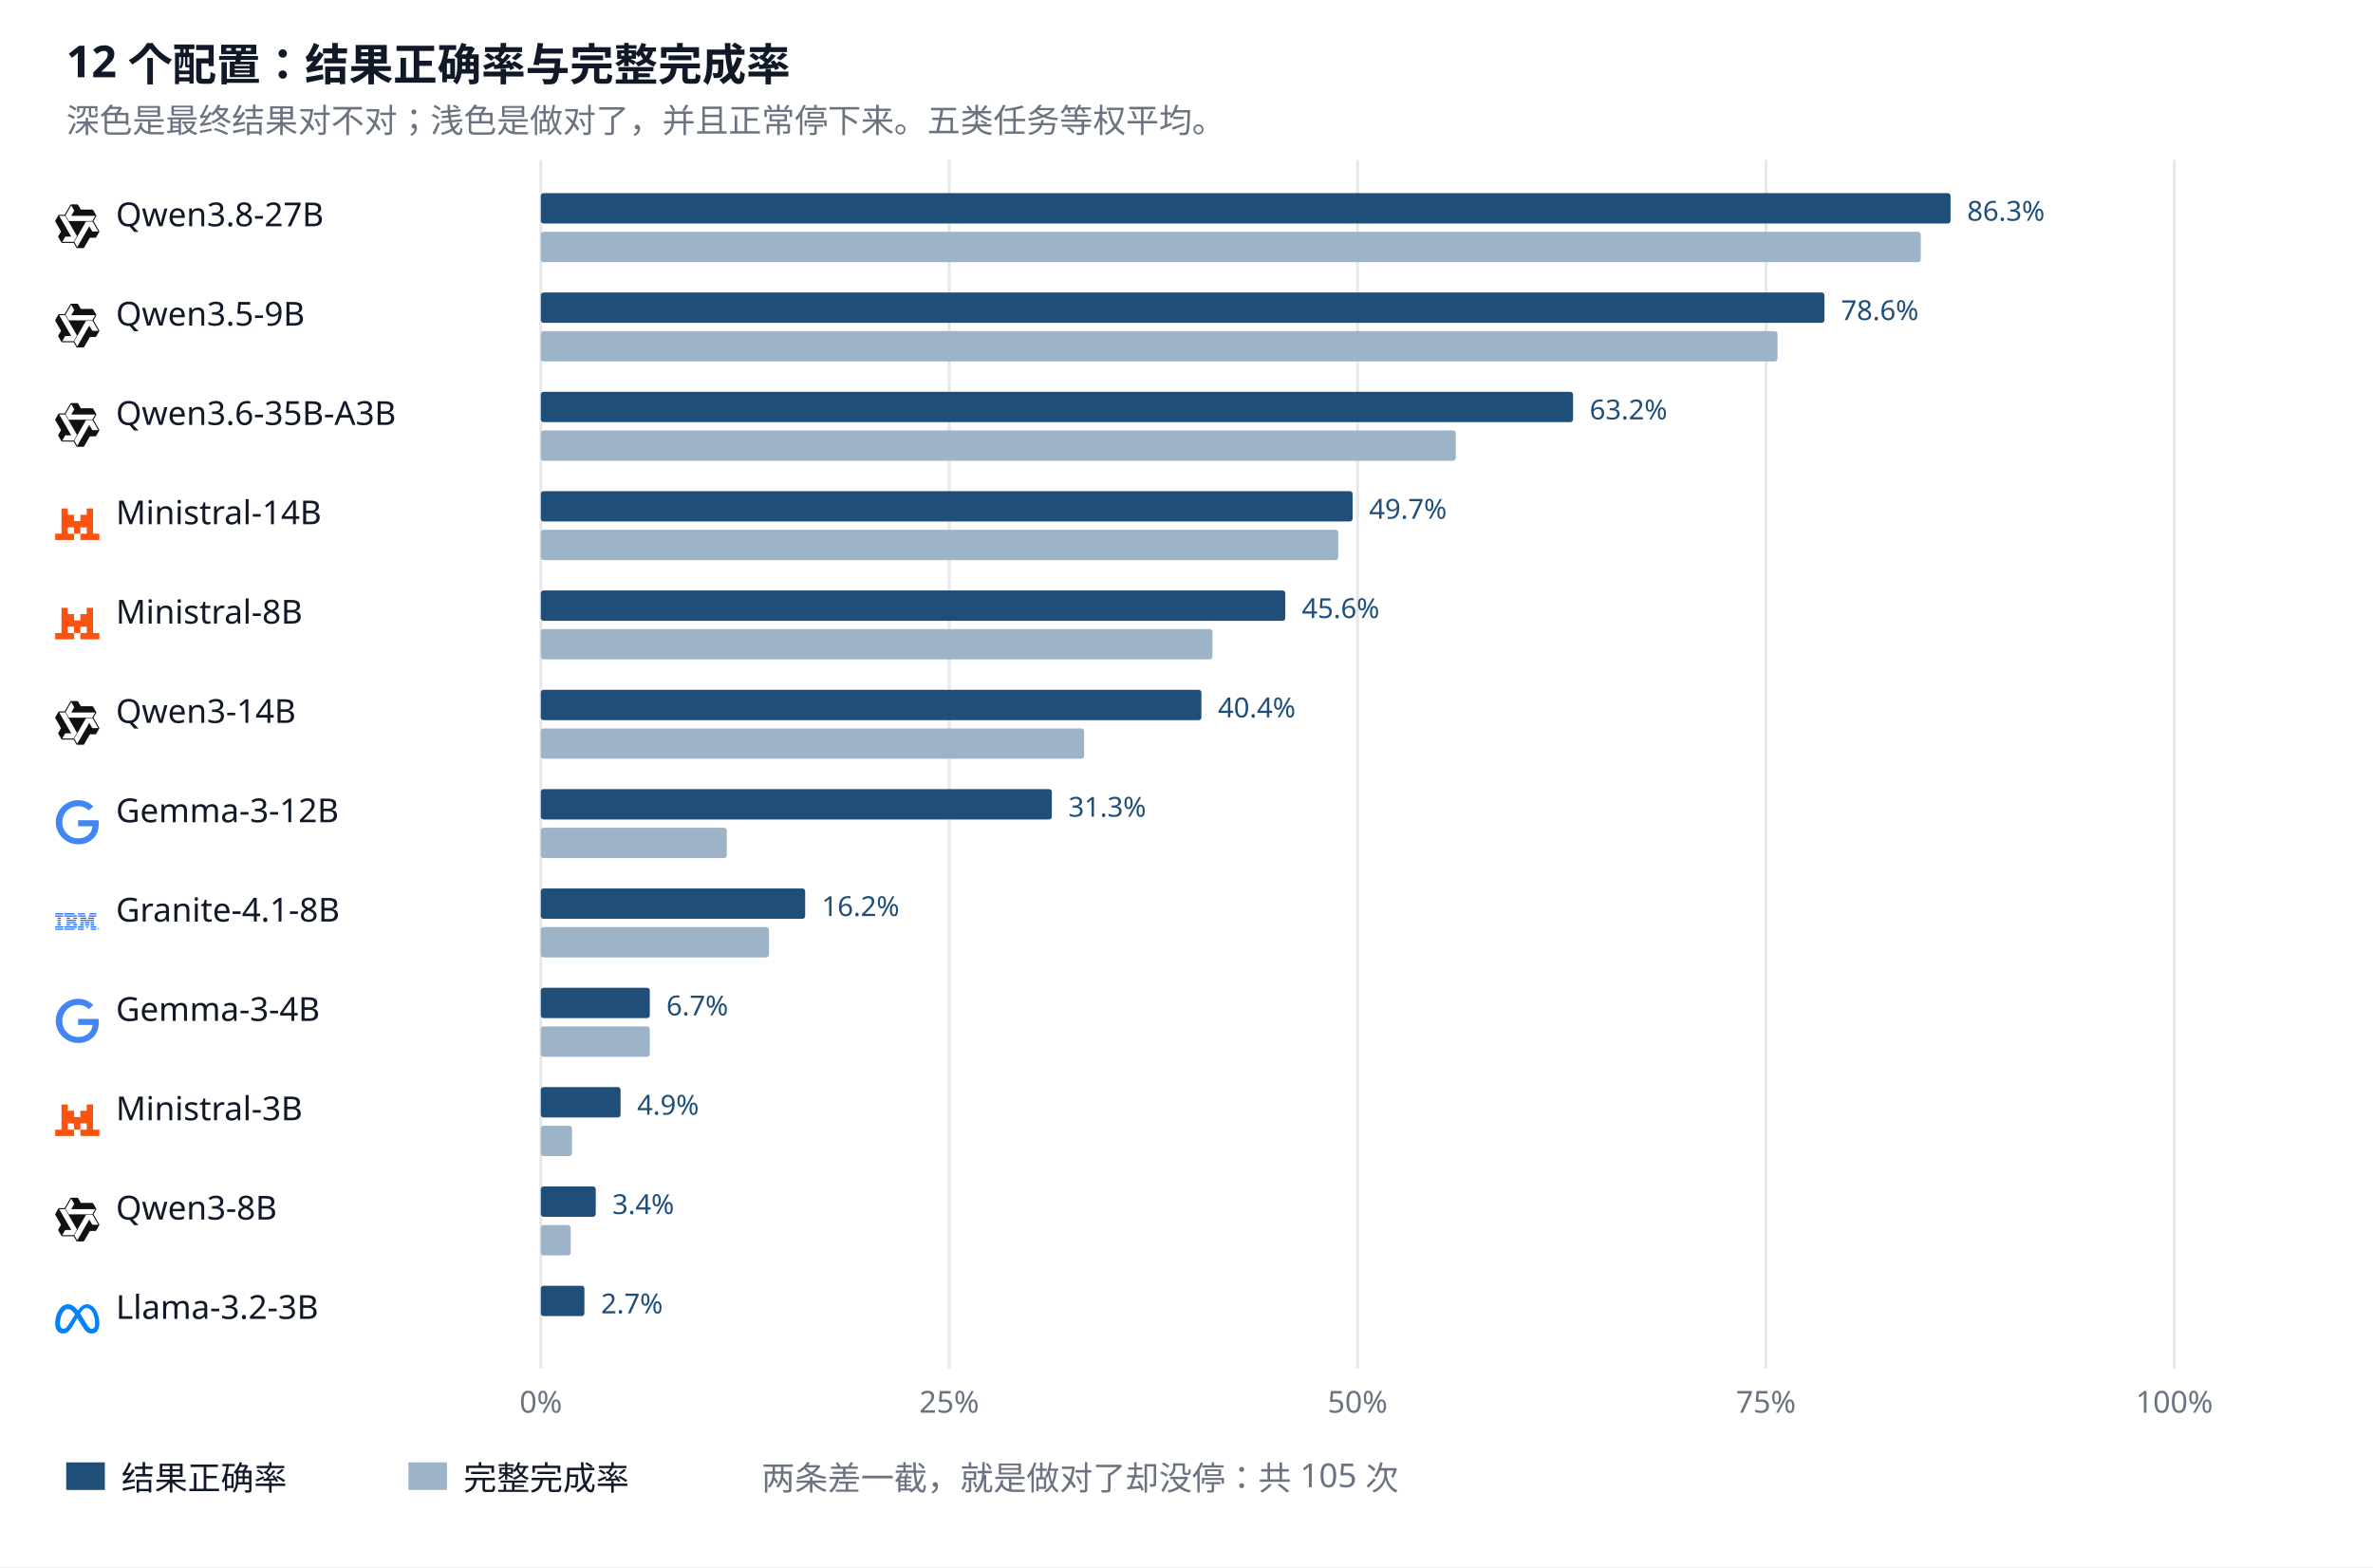
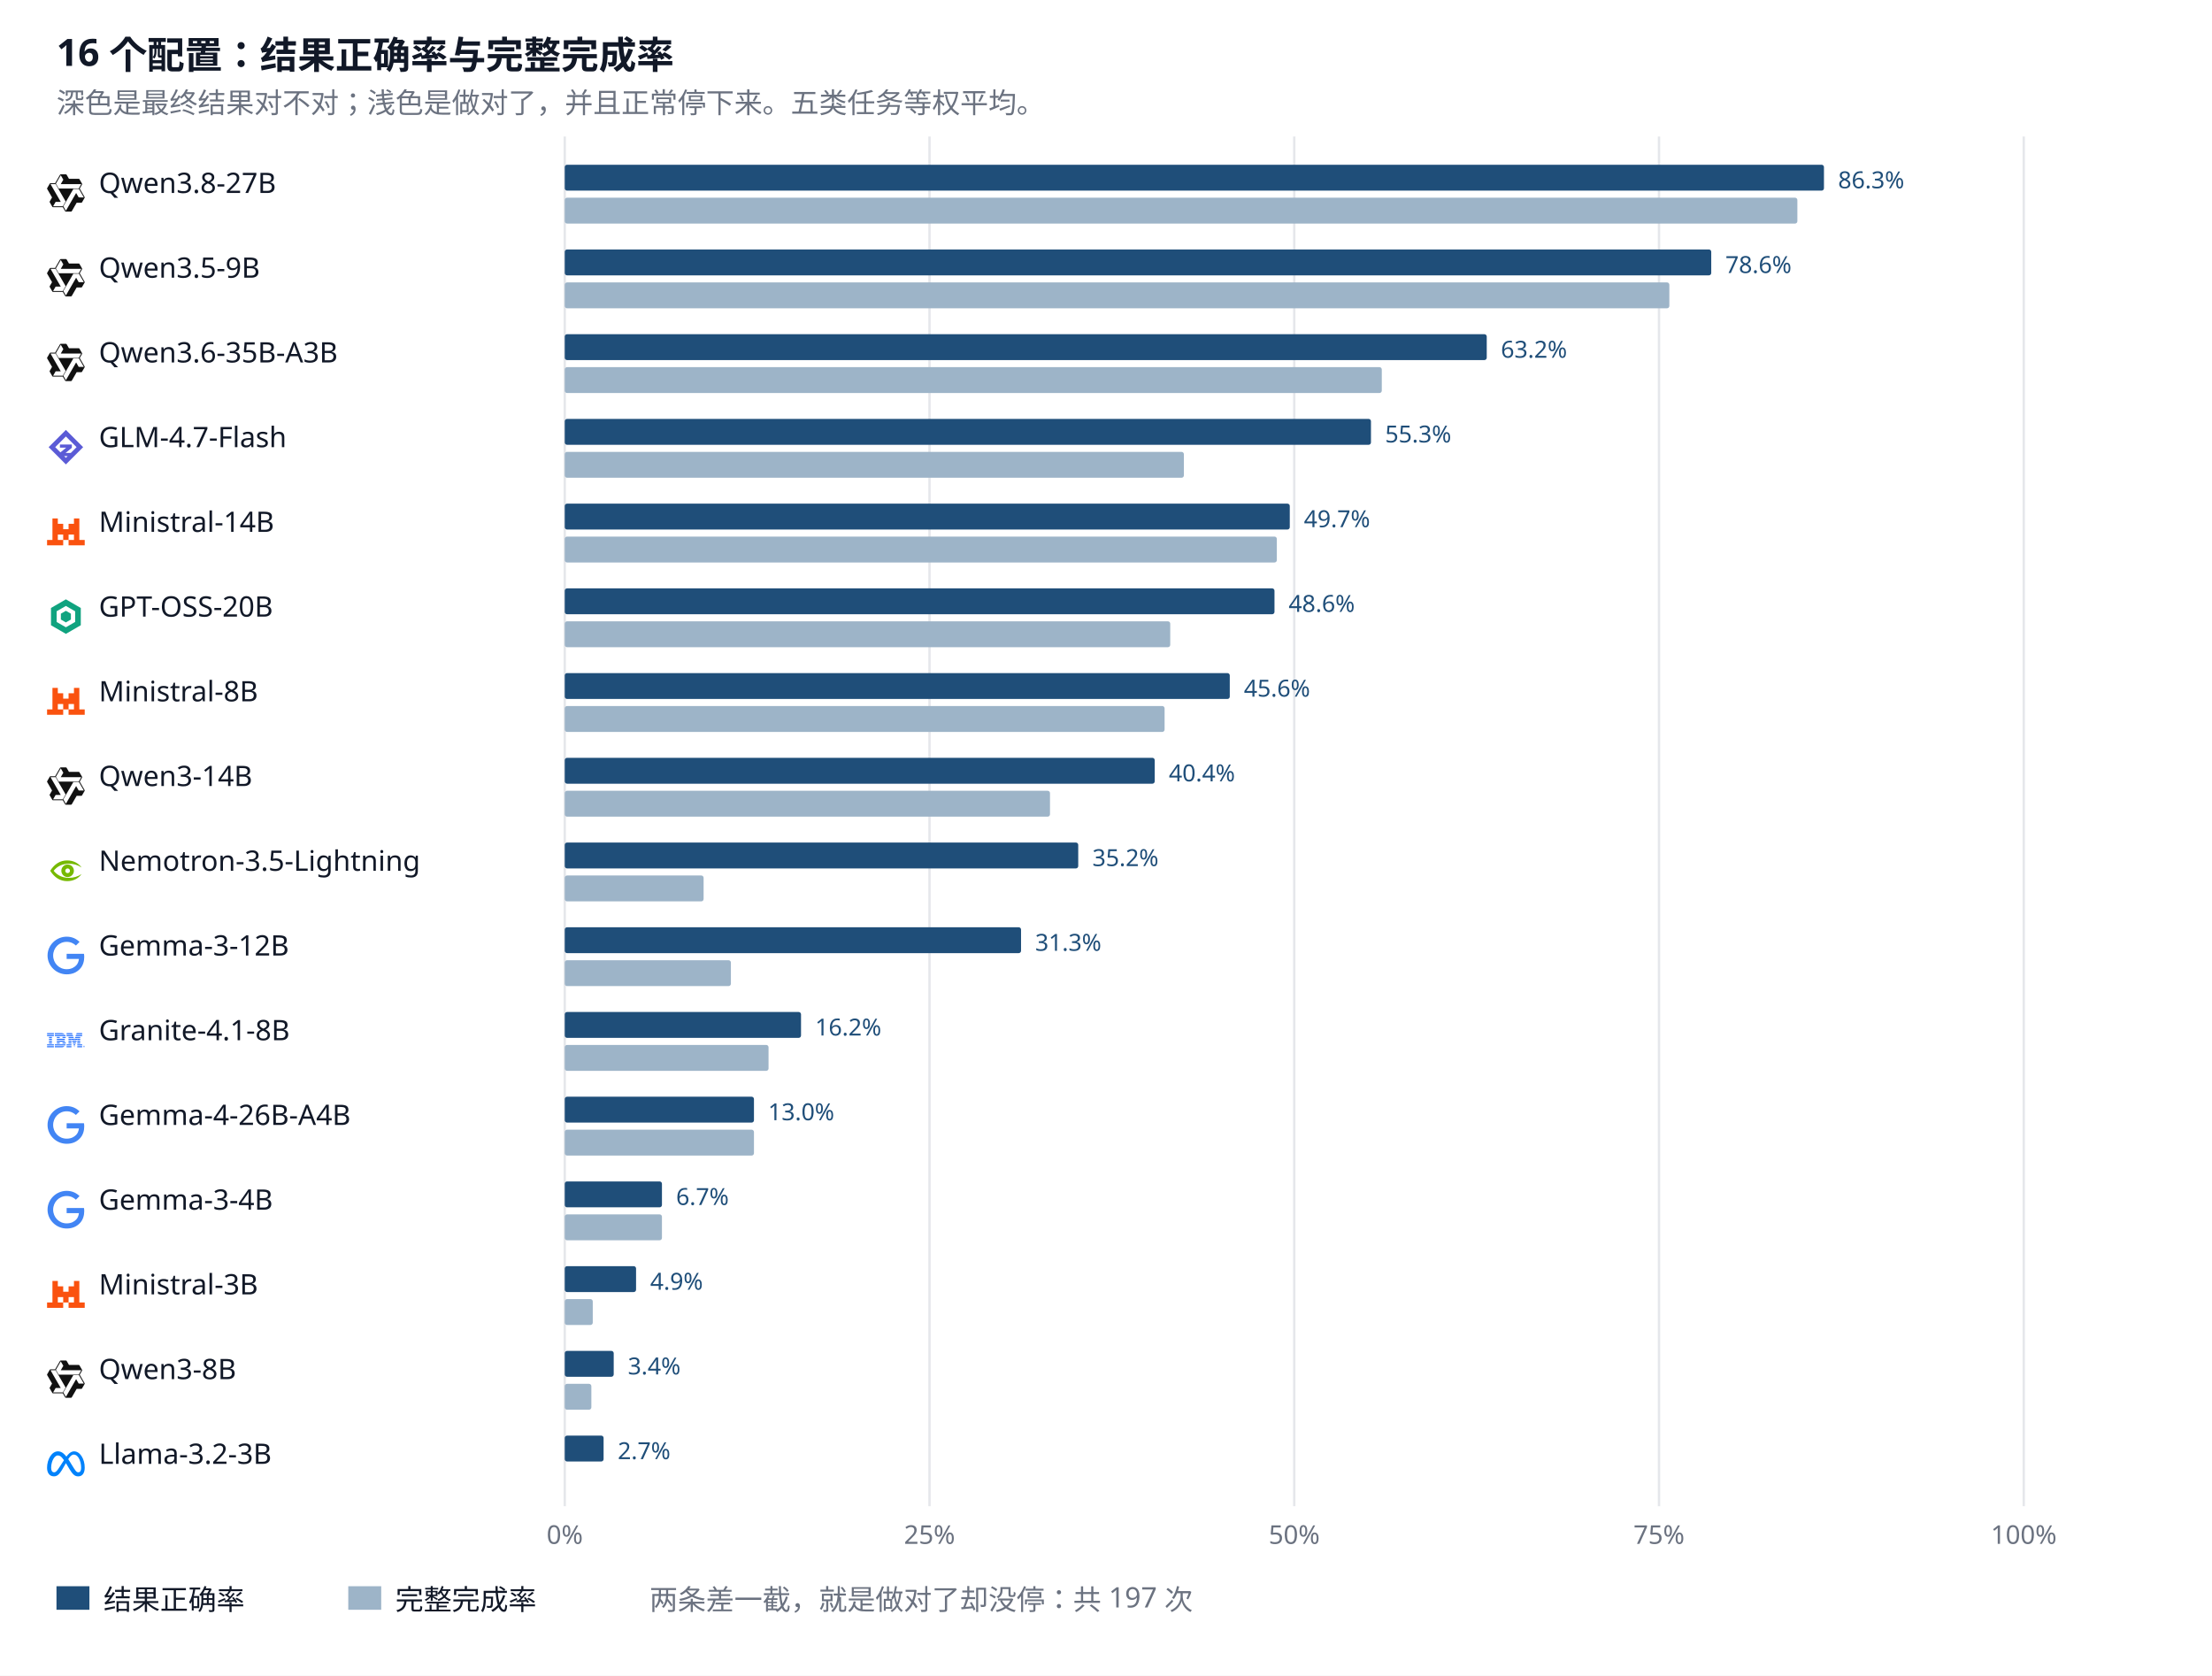
- <svg xmlns="http://www.w3.org/2000/svg" width="860" height="568" viewBox="0 0 860 568" role="img" aria-label="12 个配置的结果正确率与完整完成率">
+ <svg xmlns="http://www.w3.org/2000/svg" width="940" height="712" viewBox="0 0 940 712" role="img" aria-label="16 个配置的结果正确率与完整完成率">
  <rect width="100%" height="100%" fill="#ffffff" />
-   <text x="24" y="28" font-family="ui-sans-serif, system-ui, sans-serif" font-size="16" font-weight="600" fill="#111827">12 个配置：结果正确率与完整完成率</text>
+   <text x="24" y="28" font-family="ui-sans-serif, system-ui, sans-serif" font-size="16" font-weight="600" fill="#111827">16 个配置：结果正确率与完整完成率</text>
  <text x="24" y="48" font-family="ui-sans-serif, system-ui, sans-serif" font-size="12" fill="#6b7280">深色是最终结果对不对；浅色是做对了，并且正常停下来。五类任务等权平均。</text>
-   <line x1="196.0" y1="58.0" x2="196.0" y2="496.0" stroke="#e5e7eb" stroke-width="1" />
-   <text x="196.0" y="512.0" text-anchor="middle" font-family="ui-sans-serif, system-ui, sans-serif" font-size="11" fill="#6b7280">0%</text>
-   <line x1="344.0" y1="58.0" x2="344.0" y2="496.0" stroke="#e5e7eb" stroke-width="1" />
-   <text x="344.0" y="512.0" text-anchor="middle" font-family="ui-sans-serif, system-ui, sans-serif" font-size="11" fill="#6b7280">25%</text>
-   <line x1="492.0" y1="58.0" x2="492.0" y2="496.0" stroke="#e5e7eb" stroke-width="1" />
-   <text x="492.0" y="512.0" text-anchor="middle" font-family="ui-sans-serif, system-ui, sans-serif" font-size="11" fill="#6b7280">50%</text>
-   <line x1="640.0" y1="58.0" x2="640.0" y2="496.0" stroke="#e5e7eb" stroke-width="1" />
-   <text x="640.0" y="512.0" text-anchor="middle" font-family="ui-sans-serif, system-ui, sans-serif" font-size="11" fill="#6b7280">75%</text>
-   <line x1="788.0" y1="58.0" x2="788.0" y2="496.0" stroke="#e5e7eb" stroke-width="1" />
-   <text x="788.0" y="512.0" text-anchor="middle" font-family="ui-sans-serif, system-ui, sans-serif" font-size="11" fill="#6b7280">100%</text>
+   <line x1="240.0" y1="58.0" x2="240.0" y2="640.0" stroke="#e5e7eb" stroke-width="1" />
+   <text x="240.0" y="656.0" text-anchor="middle" font-family="ui-sans-serif, system-ui, sans-serif" font-size="11" fill="#6b7280">0%</text>
+   <line x1="395.0" y1="58.0" x2="395.0" y2="640.0" stroke="#e5e7eb" stroke-width="1" />
+   <text x="395.0" y="656.0" text-anchor="middle" font-family="ui-sans-serif, system-ui, sans-serif" font-size="11" fill="#6b7280">25%</text>
+   <line x1="550.0" y1="58.0" x2="550.0" y2="640.0" stroke="#e5e7eb" stroke-width="1" />
+   <text x="550.0" y="656.0" text-anchor="middle" font-family="ui-sans-serif, system-ui, sans-serif" font-size="11" fill="#6b7280">50%</text>
+   <line x1="705.0" y1="58.0" x2="705.0" y2="640.0" stroke="#e5e7eb" stroke-width="1" />
+   <text x="705.0" y="656.0" text-anchor="middle" font-family="ui-sans-serif, system-ui, sans-serif" font-size="11" fill="#6b7280">75%</text>
+   <line x1="860.0" y1="58.0" x2="860.0" y2="640.0" stroke="#e5e7eb" stroke-width="1" />
+   <text x="860.0" y="656.0" text-anchor="middle" font-family="ui-sans-serif, system-ui, sans-serif" font-size="11" fill="#6b7280">100%</text>
  <g transform="translate(20.0,74.0) scale(0.6667)" aria-label="Qwen">
    <path d="M23.919 14.545 20.817 9.17l1.47-2.544a.56.56 0 0 0 0-.566l-1.633-2.83a.57.57 0 0 0-.49-.283h-6.207L12.487.402a.57.57 0 0 0-.49-.284H8.732a.56.56 0 0 0-.49.284L5.139 5.775h-2.94a.56.56 0 0 0-.49.284L.077 8.887a.56.56 0 0 0 0 .567L3.18 14.83l-1.47 2.545a.56.56 0 0 0 0 .566l1.634 2.83a.57.57 0 0 0 .49.283h6.205l1.47 2.545a.57.57 0 0 0 .49.284h3.266a.57.57 0 0 0 .49-.284l3.104-5.375h2.94a.57.57 0 0 0 .49-.283l1.634-2.828a.55.55 0 0 0-.004-.568M8.733.686l1.634 2.828-1.634 2.828H21.8L20.164 9.17H7.425L5.63 6.06Zm1.306 19.801-6.205-.002 1.634-2.83h3.265L2.201 6.344h3.267q3.182 5.517 6.367 11.032zm10.124-5.66L18.53 12l-6.532 11.315-1.634-2.83c2.129-3.673 4.25-7.351 6.373-11.028h3.592l3.102 5.374z" fill="#111111" />
  </g>
  <text x="42" y="82.0" text-anchor="start" font-family="ui-sans-serif, system-ui, sans-serif" font-size="12" fill="#111827">Qwen3.8-27B</text>
-   <rect x="196.0" y="70.0" width="510.9" height="11" fill="#1f4e79" rx="1" />
-   <rect x="196.0" y="84.0" width="500.1" height="11" fill="#9db4c8" rx="1" />
-   <text x="712.9" y="80.0" font-family="ui-sans-serif, system-ui, sans-serif" font-size="10" fill="#1f4e79">86.3%</text>
+   <rect x="240.0" y="70.0" width="535.1" height="11" fill="#1f4e79" rx="1" />
+   <rect x="240.0" y="84.0" width="523.8" height="11" fill="#9db4c8" rx="1" />
+   <text x="781.1" y="80.0" font-family="ui-sans-serif, system-ui, sans-serif" font-size="10" fill="#1f4e79">86.3%</text>
  <g transform="translate(20.0,110.0) scale(0.6667)" aria-label="Qwen">
    <path d="M23.919 14.545 20.817 9.17l1.47-2.544a.56.56 0 0 0 0-.566l-1.633-2.83a.57.57 0 0 0-.49-.283h-6.207L12.487.402a.57.57 0 0 0-.49-.284H8.732a.56.56 0 0 0-.49.284L5.139 5.775h-2.94a.56.56 0 0 0-.49.284L.077 8.887a.56.56 0 0 0 0 .567L3.18 14.83l-1.47 2.545a.56.56 0 0 0 0 .566l1.634 2.83a.57.57 0 0 0 .49.283h6.205l1.47 2.545a.57.57 0 0 0 .49.284h3.266a.57.57 0 0 0 .49-.284l3.104-5.375h2.94a.57.57 0 0 0 .49-.283l1.634-2.828a.55.55 0 0 0-.004-.568M8.733.686l1.634 2.828-1.634 2.828H21.8L20.164 9.17H7.425L5.63 6.06Zm1.306 19.801-6.205-.002 1.634-2.83h3.265L2.201 6.344h3.267q3.182 5.517 6.367 11.032zm10.124-5.66L18.53 12l-6.532 11.315-1.634-2.83c2.129-3.673 4.25-7.351 6.373-11.028h3.592l3.102 5.374z" fill="#111111" />
  </g>
  <text x="42" y="118.0" text-anchor="start" font-family="ui-sans-serif, system-ui, sans-serif" font-size="12" fill="#111827">Qwen3.5-9B</text>
-   <rect x="196.0" y="106.0" width="465.2" height="11" fill="#1f4e79" rx="1" />
-   <rect x="196.0" y="120.0" width="448.2" height="11" fill="#9db4c8" rx="1" />
-   <text x="667.2" y="116.0" font-family="ui-sans-serif, system-ui, sans-serif" font-size="10" fill="#1f4e79">78.6%</text>
+   <rect x="240.0" y="106.0" width="487.2" height="11" fill="#1f4e79" rx="1" />
+   <rect x="240.0" y="120.0" width="469.4" height="11" fill="#9db4c8" rx="1" />
+   <text x="733.2" y="116.0" font-family="ui-sans-serif, system-ui, sans-serif" font-size="10" fill="#1f4e79">78.6%</text>
  <g transform="translate(20.0,146.0) scale(0.6667)" aria-label="Qwen">
    <path d="M23.919 14.545 20.817 9.17l1.47-2.544a.56.56 0 0 0 0-.566l-1.633-2.83a.57.57 0 0 0-.49-.283h-6.207L12.487.402a.57.57 0 0 0-.49-.284H8.732a.56.56 0 0 0-.49.284L5.139 5.775h-2.94a.56.56 0 0 0-.49.284L.077 8.887a.56.56 0 0 0 0 .567L3.18 14.83l-1.47 2.545a.56.56 0 0 0 0 .566l1.634 2.83a.57.57 0 0 0 .49.283h6.205l1.47 2.545a.57.57 0 0 0 .49.284h3.266a.57.57 0 0 0 .49-.284l3.104-5.375h2.94a.57.57 0 0 0 .49-.283l1.634-2.828a.55.55 0 0 0-.004-.568M8.733.686l1.634 2.828-1.634 2.828H21.8L20.164 9.17H7.425L5.63 6.06Zm1.306 19.801-6.205-.002 1.634-2.83h3.265L2.201 6.344h3.267q3.182 5.517 6.367 11.032zm10.124-5.66L18.53 12l-6.532 11.315-1.634-2.83c2.129-3.673 4.25-7.351 6.373-11.028h3.592l3.102 5.374z" fill="#111111" />
  </g>
  <text x="42" y="154.0" text-anchor="start" font-family="ui-sans-serif, system-ui, sans-serif" font-size="12" fill="#111827">Qwen3.6-35B-A3B</text>
-   <rect x="196.0" y="142.0" width="374.1" height="11" fill="#1f4e79" rx="1" />
-   <rect x="196.0" y="156.0" width="331.6" height="11" fill="#9db4c8" rx="1" />
-   <text x="576.1" y="152.0" font-family="ui-sans-serif, system-ui, sans-serif" font-size="10" fill="#1f4e79">63.2%</text>
-   <g transform="translate(20.0,182.0) scale(0.6667)" aria-label="Mistral">
-     <path d="M17.143 3.429v3.428h-3.429v3.429h-3.428V6.857H6.857V3.43H3.43v13.714H0v3.428h10.286v-3.428H6.857v-3.429h3.429v3.429h3.429v-3.429h3.428v3.429h-3.428v3.428H24v-3.428h-3.43V3.429z" fill="#FA520F" />
+   <rect x="240.0" y="142.0" width="391.8" height="11" fill="#1f4e79" rx="1" />
+   <rect x="240.0" y="156.0" width="347.2" height="11" fill="#9db4c8" rx="1" />
+   <text x="637.8" y="152.0" font-family="ui-sans-serif, system-ui, sans-serif" font-size="10" fill="#1f4e79">63.2%</text>
+   <g transform="translate(20.0,182.0) scale(0.6667)" aria-label="Z.ai">
+     <path d="M12 1 23 12 12 23 1 12 12 1Zm0 4.2L5.2 12 12 18.8l6.8-6.8L12 5.2Zm-3.8 5.1h7.6v2.1l-4 3.3h4v2H8.2v-2.1l4-3.3h-4v-2Z" fill="#5B5BD6" />
  </g>
-   <text x="42" y="190.0" text-anchor="start" font-family="ui-sans-serif, system-ui, sans-serif" font-size="12" fill="#111827">Ministral-14B</text>
-   <rect x="196.0" y="178.0" width="294.2" height="11" fill="#1f4e79" rx="1" />
-   <rect x="196.0" y="192.0" width="289.0" height="11" fill="#9db4c8" rx="1" />
-   <text x="496.2" y="188.0" font-family="ui-sans-serif, system-ui, sans-serif" font-size="10" fill="#1f4e79">49.7%</text>
+   <text x="42" y="190.0" text-anchor="start" font-family="ui-sans-serif, system-ui, sans-serif" font-size="12" fill="#111827">GLM-4.7-Flash</text>
+   <rect x="240.0" y="178.0" width="342.6" height="11" fill="#1f4e79" rx="1" />
+   <rect x="240.0" y="192.0" width="263.1" height="11" fill="#9db4c8" rx="1" />
+   <text x="588.6" y="188.0" font-family="ui-sans-serif, system-ui, sans-serif" font-size="10" fill="#1f4e79">55.3%</text>
  <g transform="translate(20.0,218.0) scale(0.6667)" aria-label="Mistral">
    <path d="M17.143 3.429v3.428h-3.429v3.429h-3.428V6.857H6.857V3.43H3.43v13.714H0v3.428h10.286v-3.428H6.857v-3.429h3.429v3.429h3.429v-3.429h3.428v3.429h-3.428v3.428H24v-3.428h-3.43V3.429z" fill="#FA520F" />
  </g>
-   <text x="42" y="226.0" text-anchor="start" font-family="ui-sans-serif, system-ui, sans-serif" font-size="12" fill="#111827">Ministral-8B</text>
-   <rect x="196.0" y="214.0" width="269.8" height="11" fill="#1f4e79" rx="1" />
-   <rect x="196.0" y="228.0" width="243.4" height="11" fill="#9db4c8" rx="1" />
-   <text x="471.8" y="224.0" font-family="ui-sans-serif, system-ui, sans-serif" font-size="10" fill="#1f4e79">45.6%</text>
-   <g transform="translate(20.0,254.0) scale(0.6667)" aria-label="Qwen">
+   <text x="42" y="226.0" text-anchor="start" font-family="ui-sans-serif, system-ui, sans-serif" font-size="12" fill="#111827">Ministral-14B</text>
+   <rect x="240.0" y="214.0" width="308.1" height="11" fill="#1f4e79" rx="1" />
+   <rect x="240.0" y="228.0" width="302.6" height="11" fill="#9db4c8" rx="1" />
+   <text x="554.1" y="224.0" font-family="ui-sans-serif, system-ui, sans-serif" font-size="10" fill="#1f4e79">49.7%</text>
+   <g transform="translate(20.0,254.0) scale(0.6667)" aria-label="OpenAI">
+     <path d="M12 1 21.5 6.5v11L12 23 2.5 17.5v-11L12 1Zm0 4.2L6.1 8.6v6.8l5.9 3.4 5.9-3.4V8.6L12 5.2Zm0 3.1 3.2 1.85v3.7L12 15.7l-3.2-1.85v-3.7L12 8.3Z" fill="#10A37F" />
+   </g>
+   <text x="42" y="262.0" text-anchor="start" font-family="ui-sans-serif, system-ui, sans-serif" font-size="12" fill="#111827">GPT-OSS-20B</text>
+   <rect x="240.0" y="250.0" width="301.6" height="11" fill="#1f4e79" rx="1" />
+   <rect x="240.0" y="264.0" width="257.3" height="11" fill="#9db4c8" rx="1" />
+   <text x="547.6" y="260.0" font-family="ui-sans-serif, system-ui, sans-serif" font-size="10" fill="#1f4e79">48.6%</text>
+   <g transform="translate(20.0,290.0) scale(0.6667)" aria-label="Mistral">
+     <path d="M17.143 3.429v3.428h-3.429v3.429h-3.428V6.857H6.857V3.43H3.43v13.714H0v3.428h10.286v-3.428H6.857v-3.429h3.429v3.429h3.429v-3.429h3.428v3.429h-3.428v3.428H24v-3.428h-3.43V3.429z" fill="#FA520F" />
+   </g>
+   <text x="42" y="298.0" text-anchor="start" font-family="ui-sans-serif, system-ui, sans-serif" font-size="12" fill="#111827">Ministral-8B</text>
+   <rect x="240.0" y="286.0" width="282.6" height="11" fill="#1f4e79" rx="1" />
+   <rect x="240.0" y="300.0" width="254.9" height="11" fill="#9db4c8" rx="1" />
+   <text x="528.6" y="296.0" font-family="ui-sans-serif, system-ui, sans-serif" font-size="10" fill="#1f4e79">45.6%</text>
+   <g transform="translate(20.0,326.0) scale(0.6667)" aria-label="Qwen">
    <path d="M23.919 14.545 20.817 9.17l1.47-2.544a.56.56 0 0 0 0-.566l-1.633-2.83a.57.57 0 0 0-.49-.283h-6.207L12.487.402a.57.57 0 0 0-.49-.284H8.732a.56.56 0 0 0-.49.284L5.139 5.775h-2.94a.56.56 0 0 0-.49.284L.077 8.887a.56.56 0 0 0 0 .567L3.18 14.83l-1.47 2.545a.56.56 0 0 0 0 .566l1.634 2.83a.57.57 0 0 0 .49.283h6.205l1.47 2.545a.57.57 0 0 0 .49.284h3.266a.57.57 0 0 0 .49-.284l3.104-5.375h2.94a.57.57 0 0 0 .49-.283l1.634-2.828a.55.55 0 0 0-.004-.568M8.733.686l1.634 2.828-1.634 2.828H21.8L20.164 9.17H7.425L5.63 6.06Zm1.306 19.801-6.205-.002 1.634-2.83h3.265L2.201 6.344h3.267q3.182 5.517 6.367 11.032zm10.124-5.66L18.53 12l-6.532 11.315-1.634-2.83c2.129-3.673 4.25-7.351 6.373-11.028h3.592l3.102 5.374z" fill="#111111" />
  </g>
-   <text x="42" y="262.0" text-anchor="start" font-family="ui-sans-serif, system-ui, sans-serif" font-size="12" fill="#111827">Qwen3-14B</text>
-   <rect x="196.0" y="250.0" width="239.4" height="11" fill="#1f4e79" rx="1" />
-   <rect x="196.0" y="264.0" width="196.9" height="11" fill="#9db4c8" rx="1" />
-   <text x="441.4" y="260.0" font-family="ui-sans-serif, system-ui, sans-serif" font-size="10" fill="#1f4e79">40.4%</text>
-   <g transform="translate(20.0,290.0) scale(0.6667)" aria-label="Google">
+   <text x="42" y="334.0" text-anchor="start" font-family="ui-sans-serif, system-ui, sans-serif" font-size="12" fill="#111827">Qwen3-14B</text>
+   <rect x="240.0" y="322.0" width="250.7" height="11" fill="#1f4e79" rx="1" />
+   <rect x="240.0" y="336.0" width="206.2" height="11" fill="#9db4c8" rx="1" />
+   <text x="496.7" y="332.0" font-family="ui-sans-serif, system-ui, sans-serif" font-size="10" fill="#1f4e79">40.4%</text>
+   <g transform="translate(20.0,362.0) scale(0.6667)" aria-label="NVIDIA">
+     <path d="M2 12c2.8-4.4 6.4-6.6 10.8-6.6 4.1 0 7.2 1.8 9.2 4.5-2.4-1.6-5.1-2.4-8-2.4-4.1 0-7.4 1.5-9.8 4.5 2.4 3 5.7 4.5 9.8 4.5 2.9 0 5.6-.8 8-2.4-2 2.7-5.1 4.5-9.2 4.5C8.4 18.6 4.8 16.4 2 12Zm7.1 0a4 4 0 1 1 8 0 4 4 0 0 1-8 0Zm2.5 0a1.5 1.5 0 1 0 3 0 1.5 1.5 0 0 0-3 0Z" fill="#76B900" />
+   </g>
+   <text x="42" y="370.0" text-anchor="start" font-family="ui-sans-serif, system-ui, sans-serif" font-size="12" fill="#111827">Nemotron-3.5-Lightning</text>
+   <rect x="240.0" y="358.0" width="218.2" height="11" fill="#1f4e79" rx="1" />
+   <rect x="240.0" y="372.0" width="59.0" height="11" fill="#9db4c8" rx="1" />
+   <text x="464.2" y="368.0" font-family="ui-sans-serif, system-ui, sans-serif" font-size="10" fill="#1f4e79">35.2%</text>
+   <g transform="translate(20.0,398.0) scale(0.6667)" aria-label="Google">
    <path d="M12.48 10.92v3.28h7.84c-.24 1.84-.853 3.187-1.787 4.133-1.147 1.147-2.933 2.4-6.053 2.4-4.827 0-8.6-3.893-8.6-8.72s3.773-8.72 8.6-8.72c2.6 0 4.507 1.027 5.907 2.347l2.307-2.307C18.747 1.44 16.133 0 12.48 0 5.867 0 .307 5.387.307 12s5.56 12 12.173 12c3.573 0 6.267-1.173 8.373-3.36 2.16-2.16 2.84-5.213 2.84-7.667 0-.76-.053-1.467-.173-2.053H12.48z" fill="#4285F4" />
  </g>
-   <text x="42" y="298.0" text-anchor="start" font-family="ui-sans-serif, system-ui, sans-serif" font-size="12" fill="#111827">Gemma-3-12B</text>
-   <rect x="196.0" y="286.0" width="185.2" height="11" fill="#1f4e79" rx="1" />
-   <rect x="196.0" y="300.0" width="67.4" height="11" fill="#9db4c8" rx="1" />
-   <text x="387.2" y="296.0" font-family="ui-sans-serif, system-ui, sans-serif" font-size="10" fill="#1f4e79">31.3%</text>
-   <g transform="translate(20.0,326.0) scale(0.6667)" aria-label="IBM">
+   <text x="42" y="406.0" text-anchor="start" font-family="ui-sans-serif, system-ui, sans-serif" font-size="12" fill="#111827">Gemma-3-12B</text>
+   <rect x="240.0" y="394.0" width="193.9" height="11" fill="#1f4e79" rx="1" />
+   <rect x="240.0" y="408.0" width="70.6" height="11" fill="#9db4c8" rx="1" />
+   <text x="439.9" y="404.0" font-family="ui-sans-serif, system-ui, sans-serif" font-size="10" fill="#1f4e79">31.3%</text>
+   <g transform="translate(20.0,434.0) scale(0.6667)" aria-label="IBM">
    <path d="M23.544 15.993c.038 0 .06-.017.06-.053v-.036c0-.035-.022-.052-.06-.052h-.09v.14zm-.09.262h-.121v-.498h.225c.112 0 .169.066.169.157 0 .079-.036.129-.09.15l.111.19h-.133l-.092-.17h-.07zm.434-.222v-.062c0-.2-.157-.357-.363-.357a.355.355 0 00-.363.357v.062c0 .2.156.358.363.358a.355.355 0 00.363-.358zm-.838-.03c0-.28.212-.492.475-.492.264 0 .475.213.475.491 0 .279-.211.491-.475.491a.477.477 0 01-.475-.49zM16.21 8.13l-.216-.624h-3.56v.624zm.413 1.19l-.216-.623h-3.973v.624zm2.65 7.147h3.107v-.624h-3.108zm0-1.192h3.107v-.623h-3.108zm0-1.19h1.864v-.624h-1.865zm0-1.191h1.864v-.624h-1.865zm0-1.191h1.864v-.624h-3.555l-.175.504-.175-.504h-3.555v.624h1.865v-.574l.2.574h3.33l.2-.574zm1.864-1.815h-3.142l-.217.624h3.359zm-7.46 3.006h1.865v-.624h-1.865zm0 1.19h1.865v-.623h-1.865zm-1.243 1.191h3.108v-.623h-3.108zm0 1.192h3.108v-.624h-3.108zm6.386-8.961l-.216.624h3.776v-.624zm-.629 1.815h4.19v-.624h-3.974zm-4.514 1.19h3.359l-.216-.623h-3.143zm2.482 2.383h2.496l.218-.624h-2.932zm.417 1.19h1.662l.218-.623h-2.098zm.416 1.191h.83l.218-.623h-1.266zm.414 1.192l.217-.624h-.432zm-12.433-.006l4.578.006c.622 0 1.18-.237 1.602-.624h-6.18zm4.86-3v.624h2.092c0-.216-.03-.425-.083-.624zm-3.616.624h1.865v-.624H6.217zm3.617-3.573h2.008c.053-.199.083-.408.083-.624H9.834zm-3.617 0h1.865v-.624H6.217zM9.55 7.507H4.973v.624h6.18a2.36 2.36 0 00-1.602-.624zm2.056 1.191H4.973v.624h6.884a2.382 2.382 0 00-.25-.624zm-5.39 2.382v.624h4.87c.207-.176.382-.387.519-.624zm4.87 1.191h-4.87v.624h5.389a2.39 2.39 0 00-.519-.624zm-6.114 3.006h6.634c.11-.193.196-.402.25-.624H4.973zM0 8.13h4.352v-.624H0zm0 1.191h4.352v-.624H0zm1.243 1.191h1.865v-.624H1.243zm0 1.191h1.865v-.624H1.243zm0 1.19h1.865v-.623H1.243zm0 1.192h1.865v-.624H1.243zM0 15.276h4.352v-.623H0zm0 1.192h4.352v-.624H0Z" fill="#0F62FE" />
  </g>
-   <text x="42" y="334.0" text-anchor="start" font-family="ui-sans-serif, system-ui, sans-serif" font-size="12" fill="#111827">Granite-4.1-8B</text>
-   <rect x="196.0" y="322.0" width="95.8" height="11" fill="#1f4e79" rx="1" />
-   <rect x="196.0" y="336.0" width="82.7" height="11" fill="#9db4c8" rx="1" />
-   <text x="297.8" y="332.0" font-family="ui-sans-serif, system-ui, sans-serif" font-size="10" fill="#1f4e79">16.2%</text>
-   <g transform="translate(20.0,362.0) scale(0.6667)" aria-label="Google">
+   <text x="42" y="442.0" text-anchor="start" font-family="ui-sans-serif, system-ui, sans-serif" font-size="12" fill="#111827">Granite-4.1-8B</text>
+   <rect x="240.0" y="430.0" width="100.4" height="11" fill="#1f4e79" rx="1" />
+   <rect x="240.0" y="444.0" width="86.6" height="11" fill="#9db4c8" rx="1" />
+   <text x="346.4" y="440.0" font-family="ui-sans-serif, system-ui, sans-serif" font-size="10" fill="#1f4e79">16.2%</text>
+   <g transform="translate(20.0,470.0) scale(0.6667)" aria-label="Google">
    <path d="M12.48 10.92v3.28h7.84c-.24 1.84-.853 3.187-1.787 4.133-1.147 1.147-2.933 2.4-6.053 2.4-4.827 0-8.6-3.893-8.6-8.72s3.773-8.72 8.6-8.72c2.6 0 4.507 1.027 5.907 2.347l2.307-2.307C18.747 1.44 16.133 0 12.48 0 5.867 0 .307 5.387.307 12s5.56 12 12.173 12c3.573 0 6.267-1.173 8.373-3.36 2.16-2.16 2.84-5.213 2.84-7.667 0-.76-.053-1.467-.173-2.053H12.48z" fill="#4285F4" />
  </g>
-   <text x="42" y="370.0" text-anchor="start" font-family="ui-sans-serif, system-ui, sans-serif" font-size="12" fill="#111827">Gemma-3-4B</text>
-   <rect x="196.0" y="358.0" width="39.5" height="11" fill="#1f4e79" rx="1" />
-   <rect x="196.0" y="372.0" width="39.5" height="11" fill="#9db4c8" rx="1" />
-   <text x="241.5" y="368.0" font-family="ui-sans-serif, system-ui, sans-serif" font-size="10" fill="#1f4e79">6.7%</text>
-   <g transform="translate(20.0,398.0) scale(0.6667)" aria-label="Mistral">
+   <text x="42" y="478.0" text-anchor="start" font-family="ui-sans-serif, system-ui, sans-serif" font-size="12" fill="#111827">Gemma-4-26B-A4B</text>
+   <rect x="240.0" y="466.0" width="80.4" height="11" fill="#1f4e79" rx="1" />
+   <rect x="240.0" y="480.0" width="80.4" height="11" fill="#9db4c8" rx="1" />
+   <text x="326.4" y="476.0" font-family="ui-sans-serif, system-ui, sans-serif" font-size="10" fill="#1f4e79">13.0%</text>
+   <g transform="translate(20.0,506.0) scale(0.6667)" aria-label="Google">
+     <path d="M12.48 10.92v3.28h7.84c-.24 1.84-.853 3.187-1.787 4.133-1.147 1.147-2.933 2.4-6.053 2.4-4.827 0-8.6-3.893-8.6-8.72s3.773-8.72 8.6-8.72c2.6 0 4.507 1.027 5.907 2.347l2.307-2.307C18.747 1.44 16.133 0 12.48 0 5.867 0 .307 5.387.307 12s5.56 12 12.173 12c3.573 0 6.267-1.173 8.373-3.36 2.16-2.16 2.84-5.213 2.84-7.667 0-.76-.053-1.467-.173-2.053H12.48z" fill="#4285F4" />
+   </g>
+   <text x="42" y="514.0" text-anchor="start" font-family="ui-sans-serif, system-ui, sans-serif" font-size="12" fill="#111827">Gemma-3-4B</text>
+   <rect x="240.0" y="502.0" width="41.3" height="11" fill="#1f4e79" rx="1" />
+   <rect x="240.0" y="516.0" width="41.3" height="11" fill="#9db4c8" rx="1" />
+   <text x="287.3" y="512.0" font-family="ui-sans-serif, system-ui, sans-serif" font-size="10" fill="#1f4e79">6.7%</text>
+   <g transform="translate(20.0,542.0) scale(0.6667)" aria-label="Mistral">
    <path d="M17.143 3.429v3.428h-3.429v3.429h-3.428V6.857H6.857V3.43H3.43v13.714H0v3.428h10.286v-3.428H6.857v-3.429h3.429v3.429h3.429v-3.429h3.428v3.429h-3.428v3.428H24v-3.428h-3.43V3.429z" fill="#FA520F" />
  </g>
-   <text x="42" y="406.0" text-anchor="start" font-family="ui-sans-serif, system-ui, sans-serif" font-size="12" fill="#111827">Ministral-3B</text>
-   <rect x="196.0" y="394.0" width="28.9" height="11" fill="#1f4e79" rx="1" />
-   <rect x="196.0" y="408.0" width="11.3" height="11" fill="#9db4c8" rx="1" />
-   <text x="230.9" y="404.0" font-family="ui-sans-serif, system-ui, sans-serif" font-size="10" fill="#1f4e79">4.9%</text>
-   <g transform="translate(20.0,434.0) scale(0.6667)" aria-label="Qwen">
+   <text x="42" y="550.0" text-anchor="start" font-family="ui-sans-serif, system-ui, sans-serif" font-size="12" fill="#111827">Ministral-3B</text>
+   <rect x="240.0" y="538.0" width="30.3" height="11" fill="#1f4e79" rx="1" />
+   <rect x="240.0" y="552.0" width="11.9" height="11" fill="#9db4c8" rx="1" />
+   <text x="276.3" y="548.0" font-family="ui-sans-serif, system-ui, sans-serif" font-size="10" fill="#1f4e79">4.9%</text>
+   <g transform="translate(20.0,578.0) scale(0.6667)" aria-label="Qwen">
    <path d="M23.919 14.545 20.817 9.17l1.47-2.544a.56.56 0 0 0 0-.566l-1.633-2.83a.57.57 0 0 0-.49-.283h-6.207L12.487.402a.57.57 0 0 0-.49-.284H8.732a.56.56 0 0 0-.49.284L5.139 5.775h-2.94a.56.56 0 0 0-.49.284L.077 8.887a.56.56 0 0 0 0 .567L3.18 14.83l-1.47 2.545a.56.56 0 0 0 0 .566l1.634 2.83a.57.57 0 0 0 .49.283h6.205l1.47 2.545a.57.57 0 0 0 .49.284h3.266a.57.57 0 0 0 .49-.284l3.104-5.375h2.94a.57.57 0 0 0 .49-.283l1.634-2.828a.55.55 0 0 0-.004-.568M8.733.686l1.634 2.828-1.634 2.828H21.8L20.164 9.17H7.425L5.63 6.06Zm1.306 19.801-6.205-.002 1.634-2.83h3.265L2.201 6.344h3.267q3.182 5.517 6.367 11.032zm10.124-5.66L18.53 12l-6.532 11.315-1.634-2.83c2.129-3.673 4.25-7.351 6.373-11.028h3.592l3.102 5.374z" fill="#111111" />
  </g>
-   <text x="42" y="442.0" text-anchor="start" font-family="ui-sans-serif, system-ui, sans-serif" font-size="12" fill="#111827">Qwen3-8B</text>
-   <rect x="196.0" y="430.0" width="19.9" height="11" fill="#1f4e79" rx="1" />
-   <rect x="196.0" y="444.0" width="10.8" height="11" fill="#9db4c8" rx="1" />
-   <text x="221.9" y="440.0" font-family="ui-sans-serif, system-ui, sans-serif" font-size="10" fill="#1f4e79">3.4%</text>
-   <g transform="translate(20.0,470.0) scale(0.6667)" aria-label="Meta">
+   <text x="42" y="586.0" text-anchor="start" font-family="ui-sans-serif, system-ui, sans-serif" font-size="12" fill="#111827">Qwen3-8B</text>
+   <rect x="240.0" y="574.0" width="20.8" height="11" fill="#1f4e79" rx="1" />
+   <rect x="240.0" y="588.0" width="11.3" height="11" fill="#9db4c8" rx="1" />
+   <text x="266.8" y="584.0" font-family="ui-sans-serif, system-ui, sans-serif" font-size="10" fill="#1f4e79">3.4%</text>
+   <g transform="translate(20.0,614.0) scale(0.6667)" aria-label="Meta">
    <path d="M6.915 4.03c-1.968 0-3.683 1.28-4.871 3.113C.704 9.208 0 11.883 0 14.449c0 .706.07 1.369.21 1.973a6.624 6.624 0 0 0 .265.86 5.297 5.297 0 0 0 .371.761c.696 1.159 1.818 1.927 3.593 1.927 1.497 0 2.633-.671 3.965-2.444.76-1.012 1.144-1.626 2.663-4.32l.756-1.339.186-.325c.061.1.121.196.183.3l2.152 3.595c.724 1.21 1.665 2.556 2.47 3.314 1.046.987 1.992 1.22 3.06 1.22 1.075 0 1.876-.355 2.455-.843a3.743 3.743 0 0 0 .81-.973c.542-.939.861-2.127.861-3.745 0-2.72-.681-5.357-2.084-7.45-1.282-1.912-2.957-2.93-4.716-2.93-1.047 0-2.088.467-3.053 1.308-.652.57-1.257 1.29-1.82 2.05-.69-.875-1.335-1.547-1.958-2.056-1.182-.966-2.315-1.303-3.454-1.303zm10.16 2.053c1.147 0 2.188.758 2.992 1.999 1.132 1.748 1.647 4.195 1.647 6.4 0 1.548-.368 2.9-1.839 2.9-.58 0-1.027-.23-1.664-1.004-.496-.601-1.343-1.878-2.832-4.358l-.617-1.028a44.908 44.908 0 0 0-1.255-1.98c.07-.109.141-.224.211-.327 1.12-1.667 2.118-2.602 3.358-2.602zm-10.201.553c1.265 0 2.058.791 2.675 1.446.307.327.737.871 1.234 1.579l-1.02 1.566c-.757 1.163-1.882 3.017-2.837 4.338-1.191 1.649-1.81 1.817-2.486 1.817-.524 0-1.038-.237-1.383-.794-.263-.426-.464-1.13-.464-2.046 0-2.221.63-4.535 1.66-6.088.454-.687.964-1.226 1.533-1.533a2.264 2.264 0 0 1 1.088-.285z" fill="#0082FB" />
  </g>
-   <text x="42" y="478.0" text-anchor="start" font-family="ui-sans-serif, system-ui, sans-serif" font-size="12" fill="#111827">Llama-3.2-3B</text>
-   <rect x="196.0" y="466.0" width="15.8" height="11" fill="#1f4e79" rx="1" />
-   <rect x="196.0" y="480.0" width="0.0" height="11" fill="#9db4c8" rx="1" />
-   <text x="217.8" y="476.0" font-family="ui-sans-serif, system-ui, sans-serif" font-size="10" fill="#1f4e79">2.7%</text>
-   <rect x="24" y="530" width="14" height="10" fill="#1f4e79" />
-   <text x="44" y="540" font-family="ui-sans-serif, system-ui, sans-serif" font-size="12" fill="#111827">结果正确率</text>
-   <rect x="148" y="530" width="14" height="10" fill="#9db4c8" />
-   <text x="168" y="540" font-family="ui-sans-serif, system-ui, sans-serif" font-size="12" fill="#111827">完整完成率</text>
-   <text x="276" y="540" font-family="ui-sans-serif, system-ui, sans-serif" font-size="12" fill="#6b7280">两条差一截，就是做对了却没停：共 105 次</text>
+   <text x="42" y="622.0" text-anchor="start" font-family="ui-sans-serif, system-ui, sans-serif" font-size="12" fill="#111827">Llama-3.2-3B</text>
+   <rect x="240.0" y="610.0" width="16.5" height="11" fill="#1f4e79" rx="1" />
+   <rect x="240.0" y="624.0" width="0.0" height="11" fill="#9db4c8" rx="1" />
+   <text x="262.5" y="620.0" font-family="ui-sans-serif, system-ui, sans-serif" font-size="10" fill="#1f4e79">2.7%</text>
+   <rect x="24" y="674" width="14" height="10" fill="#1f4e79" />
+   <text x="44" y="684" font-family="ui-sans-serif, system-ui, sans-serif" font-size="12" fill="#111827">结果正确率</text>
+   <rect x="148" y="674" width="14" height="10" fill="#9db4c8" />
+   <text x="168" y="684" font-family="ui-sans-serif, system-ui, sans-serif" font-size="12" fill="#111827">完整完成率</text>
+   <text x="276" y="684" font-family="ui-sans-serif, system-ui, sans-serif" font-size="12" fill="#6b7280">两条差一截，就是做对了却没停：共 197 次</text>
</svg>
